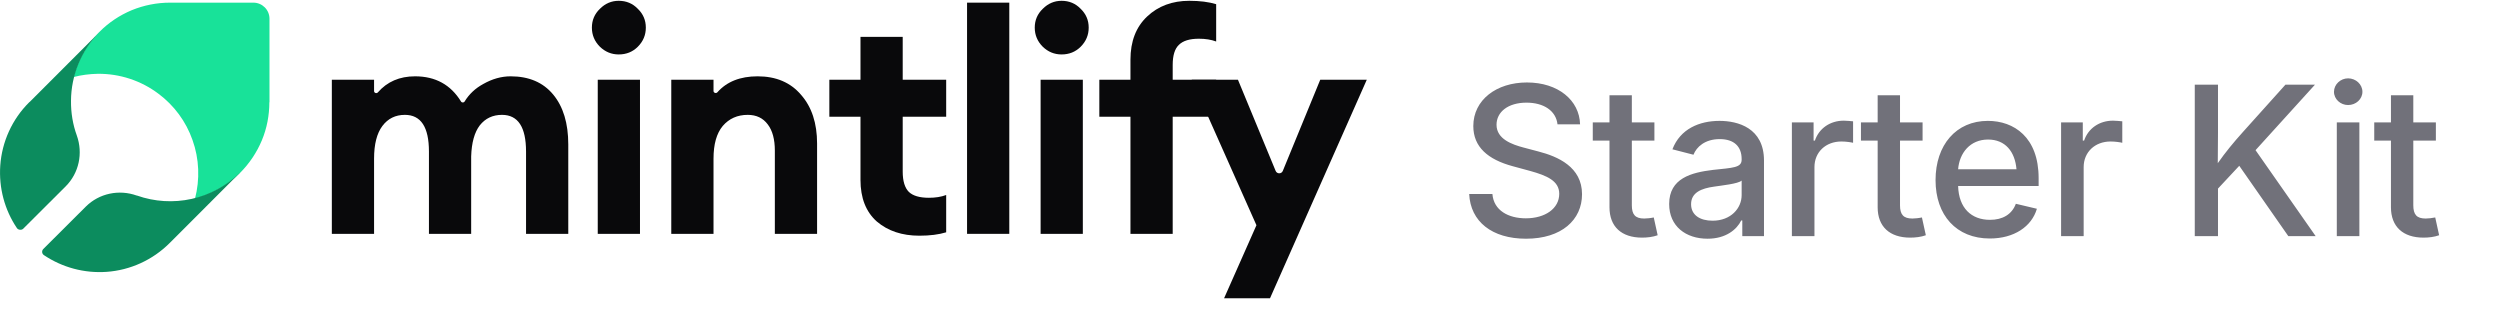
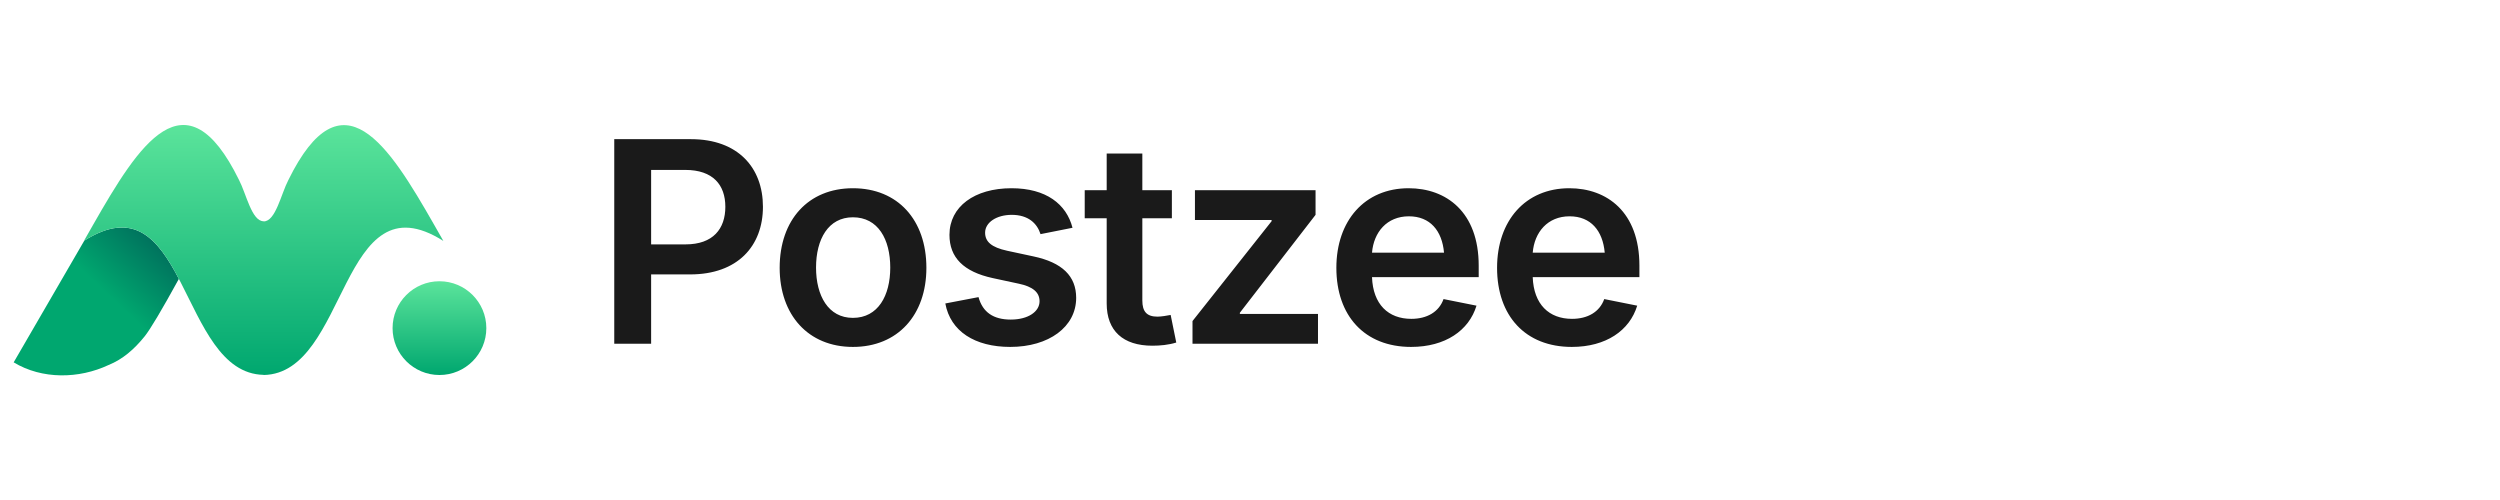
- <svg xmlns="http://www.w3.org/2000/svg" width="180" height="23" viewBox="0 0 180 23" fill="none">
-   <path d="M91.44 21.476H88.133L90.464 16.216L85.802 5.74H89.132L91.847 12.307C91.943 12.536 92.268 12.536 92.362 12.306L95.058 5.74H98.409L91.44 21.476Z" fill="#09090B" />
-   <path d="M81.393 16.837V8.403H79.152V5.74H81.393V4.297C81.393 2.98 81.792 1.944 82.592 1.19C83.391 0.435 84.404 0.058 85.633 0.058C86.387 0.058 87.031 0.139 87.564 0.302V2.988C87.208 2.854 86.794 2.788 86.32 2.788C85.655 2.788 85.174 2.936 84.878 3.232C84.582 3.513 84.434 3.994 84.434 4.674V5.74H87.564V8.403H84.434V16.837H81.393Z" fill="#09090B" />
-   <path d="M76.433 3.92C75.915 3.92 75.463 3.735 75.079 3.365C74.694 2.98 74.502 2.521 74.502 1.989C74.502 1.456 74.694 1.005 75.079 0.635C75.463 0.25 75.915 0.058 76.433 0.058C76.98 0.058 77.438 0.25 77.809 0.635C78.193 1.005 78.386 1.456 78.386 1.989C78.386 2.521 78.193 2.98 77.809 3.365C77.438 3.735 76.98 3.92 76.433 3.92ZM74.924 16.837V5.74H77.964V16.837H74.924Z" fill="#09090B" />
-   <path d="M69.628 16.837V0.191H72.669V16.837H69.628Z" fill="#09090B" />
-   <path d="M66.194 16.97C64.951 16.97 63.93 16.63 63.131 15.949C62.347 15.254 61.955 14.255 61.955 12.953V8.403H59.713V5.74H61.955V2.655H64.995V5.74H68.125V8.403H64.995V12.354C64.995 13.034 65.143 13.523 65.439 13.819C65.735 14.1 66.216 14.24 66.882 14.24C67.355 14.24 67.769 14.174 68.125 14.04V16.726C67.592 16.889 66.948 16.97 66.194 16.97Z" fill="#09090B" />
-   <path d="M48.332 16.837V5.74H51.373V6.551C51.373 6.688 51.559 6.748 51.65 6.646C52.328 5.879 53.293 5.495 54.546 5.495C55.878 5.495 56.921 5.939 57.676 6.827C58.445 7.7 58.83 8.869 58.83 10.334V16.837H55.789V10.844C55.789 10.03 55.619 9.402 55.279 8.958C54.939 8.499 54.458 8.27 53.836 8.27C53.096 8.27 52.497 8.536 52.038 9.069C51.594 9.601 51.373 10.386 51.373 11.421V16.837H48.332Z" fill="#09090B" />
-   <path d="M44.547 3.92C44.029 3.92 43.578 3.735 43.193 3.365C42.809 2.98 42.616 2.521 42.616 1.989C42.616 1.456 42.809 1.005 43.193 0.635C43.578 0.25 44.029 0.058 44.547 0.058C45.095 0.058 45.553 0.25 45.923 0.635C46.308 1.005 46.5 1.456 46.5 1.989C46.5 2.521 46.308 2.98 45.923 3.365C45.553 3.735 45.095 3.92 44.547 3.92ZM43.038 16.837V5.74H46.079V16.837H43.038Z" fill="#09090B" />
-   <path d="M37.875 16.837V10.911C37.875 9.15 37.298 8.27 36.144 8.27C35.478 8.27 34.945 8.521 34.546 9.024C34.161 9.527 33.954 10.275 33.924 11.266V16.837H30.884V10.911C30.884 9.15 30.306 8.27 29.152 8.27C28.472 8.27 27.932 8.536 27.532 9.069C27.133 9.601 26.933 10.386 26.933 11.421V16.837H23.892V5.74H26.933V6.559C26.933 6.695 27.116 6.755 27.206 6.652C27.878 5.881 28.771 5.495 29.885 5.495C31.349 5.495 32.452 6.1 33.193 7.309C33.252 7.404 33.395 7.403 33.454 7.307C33.774 6.78 34.219 6.361 34.79 6.05C35.441 5.68 36.099 5.495 36.765 5.495C38.082 5.495 39.103 5.932 39.828 6.805C40.553 7.678 40.916 8.876 40.916 10.4V16.837H37.875Z" fill="#09090B" />
-   <path d="M19.403 7.362V1.35C19.403 0.705 18.879 0.191 18.244 0.191H12.235C11.291 0.191 10.357 0.378 9.487 0.733C8.618 1.098 7.824 1.621 7.16 2.295L7.114 2.341C6.235 3.23 5.609 4.333 5.291 5.548C5.861 5.399 6.45 5.324 7.039 5.314C8.609 5.296 10.151 5.801 11.403 6.745C12.534 7.586 13.394 8.746 13.861 10.083C14.347 11.438 14.403 12.916 14.039 14.309C15.244 13.991 16.356 13.364 17.244 12.486L17.291 12.439C17.954 11.775 18.487 10.98 18.851 10.111C19.216 9.241 19.393 8.306 19.393 7.362H19.403Z" fill="#18E299" />
-   <path d="M5.112 7.26C5.121 5.416 5.857 3.646 7.151 2.324L2.151 7.326C2.133 7.344 2.114 7.354 2.095 7.372C0.876 8.583 0.14 10.204 0.019 11.918C-0.092 13.52 0.327 15.103 1.22 16.426C1.306 16.552 1.537 16.593 1.667 16.472L4.73 13.417C5.689 12.458 5.987 11.033 5.531 9.757C5.242 8.965 5.103 8.117 5.112 7.26Z" fill="#0C8C5E" />
-   <path d="M17.262 12.44C16.303 13.38 15.102 14.032 13.799 14.321C12.486 14.61 11.127 14.526 9.861 14.079C9.861 14.079 9.851 14.079 9.842 14.079C8.567 13.622 7.142 13.921 6.183 14.871L3.12 17.926C2.99 18.056 3.009 18.27 3.167 18.373C4.489 19.258 6.072 19.686 7.673 19.574C9.386 19.453 10.997 18.717 12.216 17.497L12.263 17.451L17.262 12.449V12.44Z" fill="#0C8C5E" />
-   <text x="105" y="17" font-family="Inter, ui-sans-serif, system-ui, -apple-system, sans-serif" font-size="15" font-weight="500" fill="#71717A" letter-spacing="-0.01em">Starter Kit</text>
+ <svg xmlns="http://www.w3.org/2000/svg" width="160" height="32" viewBox="0 0 160 32" fill="none">
+   <g transform="scale(0.125) translate(0, 0)">
+     <path d="M43.176 123.179C68.756 107.091 80.918 122.509 91.584 142.787C82.758 158.858 76.918 168.665 74.066 172.209C68.686 178.894 62.818 183.956 55.601 186.876C40.428 194.007 21.566 194.34 7 185.524L43.176 123.179Z" fill="url(#l_paint0)" />
+     <path fill-rule="evenodd" clip-rule="evenodd" d="M222.155 114.863C199.02 74.385 175.105 36.249 147.634 92.191C143.875 99.383 141.136 113.359 135 113.359V113.288C128.864 113.288 126.125 99.312 122.367 92.12C94.895 36.178 70.98 74.314 47.845 114.792C46.104 117.845 44.431 120.758 43 123.29C96.019 89.727 91.555 191.123 135 191.929V192C178.446 191.194 173.981 89.798 227 123.36C225.57 120.829 223.897 117.916 222.155 114.863" fill="url(#l_paint1)" />
+     <path fill-rule="evenodd" clip-rule="evenodd" d="M225 192C238.254 192 249 181.254 249 168C249 154.746 238.254 144 225 144C211.746 144 201 154.746 201 168C201 181.254 211.746 192 225 192" fill="url(#l_paint2)" />
+     <defs>
+       <linearGradient id="l_paint0" x1="76" y1="83.895" x2="32.761" y2="129.812" gradientUnits="userSpaceOnUse">
+         <stop stop-color="#004B50" />
+         <stop offset="1" stop-color="#00A76F" />
+       </linearGradient>
+       <linearGradient id="l_paint1" x1="43" y1="64" x2="43" y2="192" gradientUnits="userSpaceOnUse">
+         <stop stop-color="#5BE49B" />
+         <stop offset="1" stop-color="#00A76F" />
+       </linearGradient>
+       <linearGradient id="l_paint2" x1="201" y1="144" x2="201" y2="192" gradientUnits="userSpaceOnUse">
+         <stop stop-color="#5BE49B" />
+         <stop offset="1" stop-color="#00A76F" />
+       </linearGradient>
+     </defs>
+   </g>
+   <text x="38" y="22" font-family="Inter, -apple-system, system-ui, sans-serif" font-size="18" font-weight="600" fill="#1A1A1A" letter-spacing="-0.02em">Postzee</text>
</svg>
